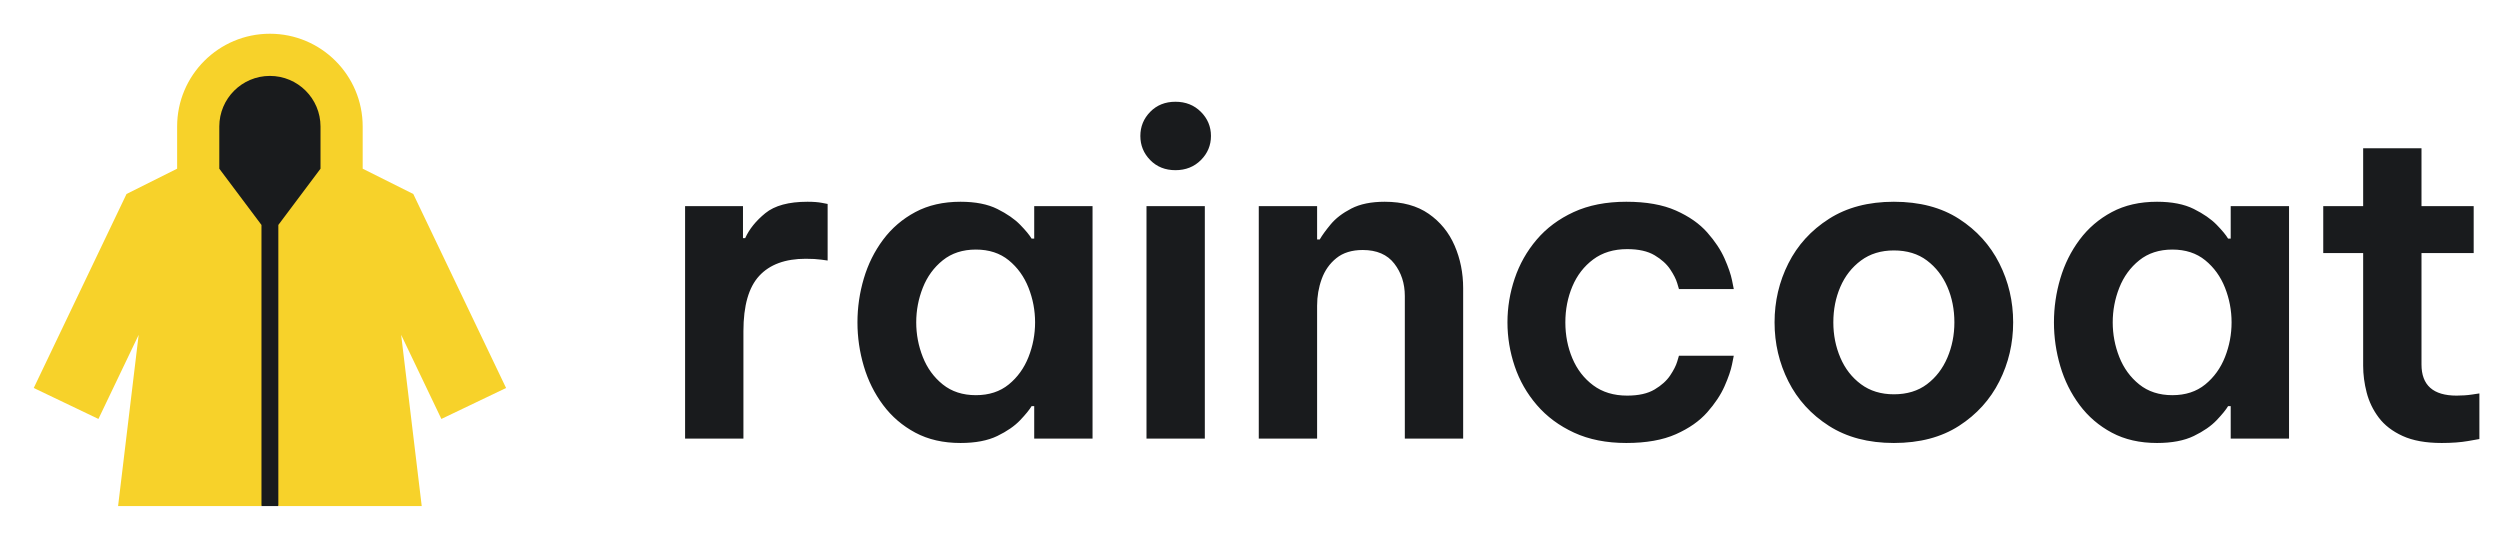
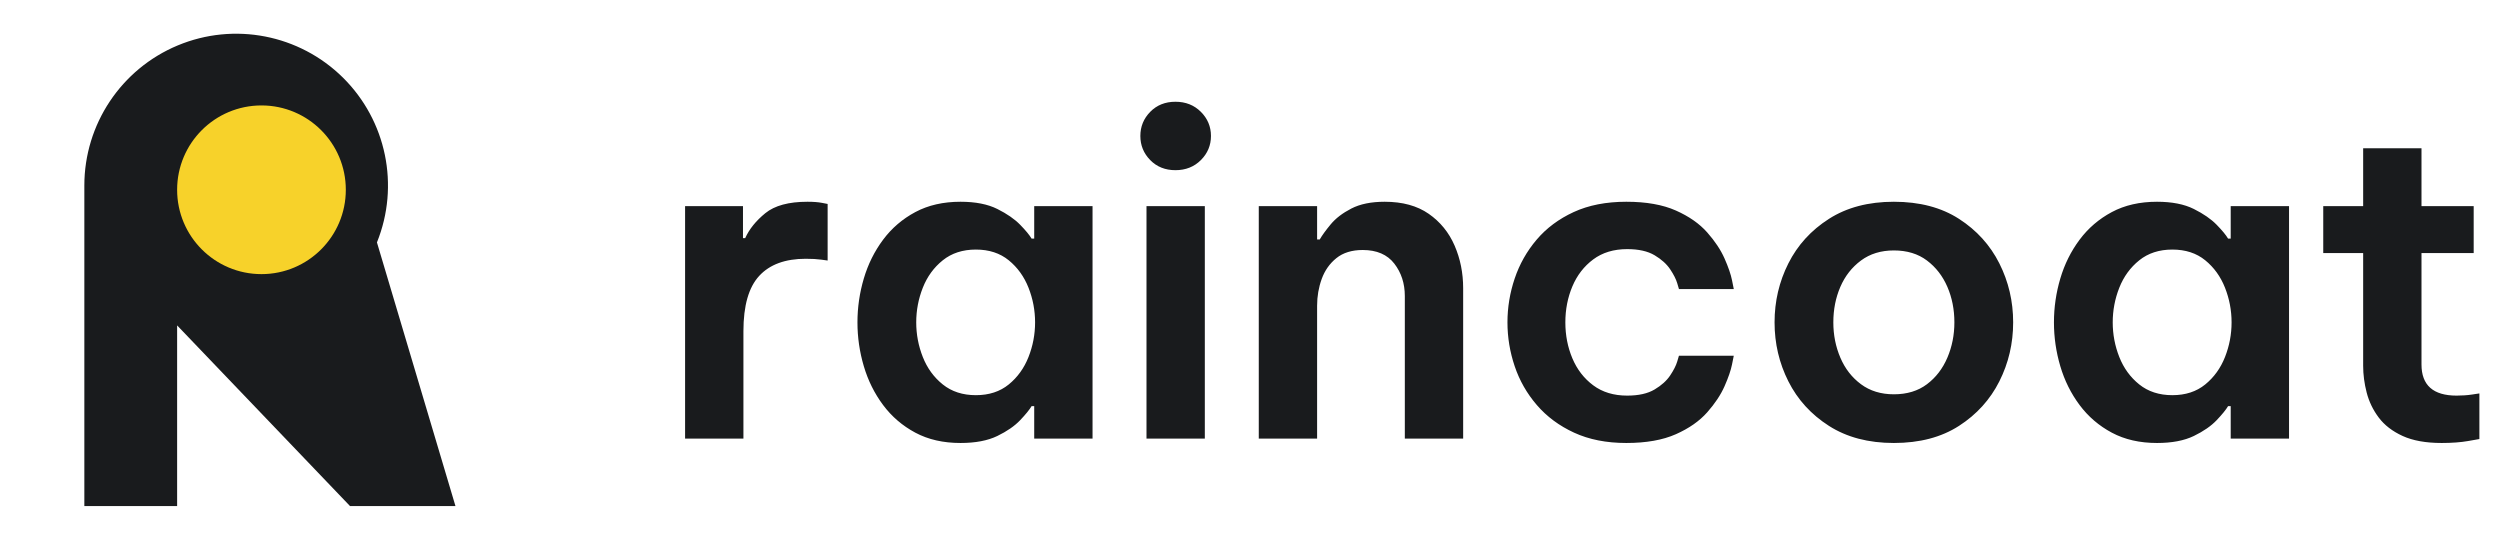
<svg xmlns="http://www.w3.org/2000/svg" viewBox="0 0 296.4 64" role="img">
  <g>
-     <path fill="#191b1d" d="M24.5 15A7.5 7.5 0 0 1 39.5 15V21.5L34.5 29.5V58L33 60H31L29.5 58V29.5L24.5 21.5Z" />
-     <path fill="#f7d22a" d="M21 15A11 11 0 0 1 43 15L43 20L49 23L60 46L52.33 49.67L47.56 39.7L50 60H33V26.67L38 20V15A6 6 0 0 0 26 15V20L31 26.67V60L14 60L16.44 39.7L11.67 49.67L4 46L15 23L21 20Z" />
+     <path fill="#f7d22a" d="M20 22.5A11 11 0 1 1 42 22.5A11 11 0 1 1 20 22.5Z" />
+     <path fill="#191b1d" d="M10 60V22A18 18 0 1 1 44.69 28.74L54 60H41.5L21 38.58V60ZM21 22.5A10 10 0 1 0 41 22.5A10 10 0 1 0 21 22.5Z" />
  </g>
  <path fill="#191b1d" d="M81.224 52.0V24.44H88.088V28.236H88.348Q89.076 26.624 90.74 25.272Q92.404 23.92 95.732 23.92Q96.772 23.92 97.448 24.05Q98.124 24.18 98.124 24.18V30.888Q98.124 30.888 97.37 30.784Q96.616 30.68 95.524 30.68Q91.884 30.68 90.012 32.708Q88.14 34.736 88.14 39.26V52.0ZM113.88 23.92Q116.532 23.92 118.248 24.778Q119.964 25.636 120.952 26.65Q121.94 27.664 122.304 28.288H122.616V24.44H129.532V52.0H122.616V48.152H122.304Q121.94 48.776 120.952 49.816Q119.964 50.856 118.248 51.688Q116.532 52.52 113.88 52.52Q110.812 52.52 108.524 51.298Q106.236 50.076 104.702 48.022Q103.168 45.968 102.414 43.42Q101.66 40.872 101.66 38.22Q101.66 35.568 102.414 33.02Q103.168 30.472 104.702 28.418Q106.236 26.364 108.524 25.142Q110.812 23.92 113.88 23.92ZM115.7 29.588Q113.36 29.588 111.774 30.862Q110.188 32.136 109.408 34.112Q108.628 36.088 108.628 38.22Q108.628 40.352 109.408 42.328Q110.188 44.304 111.774 45.578Q113.36 46.852 115.7 46.852Q118.04 46.852 119.6 45.578Q121.16 44.304 121.94 42.328Q122.72 40.352 122.72 38.22Q122.72 36.088 121.94 34.112Q121.16 32.136 119.6 30.862Q118.04 29.588 115.7 29.588ZM139.36 20.176Q137.54 20.176 136.37 18.98Q135.2 17.784 135.2 16.12Q135.2 14.456 136.37 13.26Q137.54 12.064 139.36 12.064Q141.18 12.064 142.376 13.26Q143.572 14.456 143.572 16.12Q143.572 17.784 142.376 18.98Q141.18 20.176 139.36 20.176ZM135.928 52.0V24.44H142.844V52.0ZM149.24 52.0V24.44H156.156V28.392H156.468Q156.884 27.664 157.768 26.598Q158.652 25.532 160.212 24.726Q161.772 23.92 164.164 23.92Q167.336 23.92 169.39 25.35Q171.444 26.78 172.458 29.12Q173.472 31.46 173.472 34.164V52.0H166.556V35.1Q166.556 32.864 165.308 31.252Q164.06 29.64 161.564 29.64Q159.64 29.64 158.444 30.602Q157.248 31.564 156.702 33.072Q156.156 34.58 156.156 36.244V52.0ZM192.816 52.52Q189.28 52.52 186.628 51.298Q183.976 50.076 182.208 48.022Q180.44 45.968 179.582 43.42Q178.724 40.872 178.724 38.22Q178.724 35.568 179.582 33.02Q180.44 30.472 182.182 28.418Q183.924 26.364 186.576 25.142Q189.228 23.92 192.816 23.92Q196.352 23.92 198.692 24.96Q201.032 26.0 202.41 27.56Q203.788 29.12 204.464 30.654Q205.14 32.188 205.348 33.228Q205.556 34.268 205.556 34.268H199.056Q199.056 34.268 198.848 33.566Q198.64 32.864 198.016 31.928Q197.392 30.992 196.17 30.264Q194.948 29.536 192.92 29.536Q190.528 29.536 188.89 30.758Q187.252 31.98 186.42 33.956Q185.588 35.932 185.588 38.22Q185.588 40.508 186.42 42.484Q187.252 44.46 188.89 45.682Q190.528 46.904 192.92 46.904Q194.948 46.904 196.17 46.176Q197.392 45.448 198.016 44.512Q198.64 43.576 198.848 42.874Q199.056 42.172 199.056 42.172H205.556Q205.556 42.172 205.348 43.212Q205.14 44.252 204.464 45.786Q203.788 47.32 202.41 48.88Q201.032 50.44 198.692 51.48Q196.352 52.52 192.816 52.52ZM224.536 52.52Q220.012 52.52 216.84 50.492Q213.668 48.464 212.03 45.214Q210.392 41.964 210.392 38.22Q210.392 34.476 212.03 31.226Q213.668 27.976 216.84 25.948Q220.012 23.92 224.536 23.92Q229.112 23.92 232.258 25.948Q235.404 27.976 237.042 31.226Q238.68 34.476 238.68 38.22Q238.68 41.964 237.042 45.214Q235.404 48.464 232.258 50.492Q229.112 52.52 224.536 52.52ZM224.536 46.748Q226.876 46.748 228.462 45.552Q230.048 44.356 230.88 42.406Q231.712 40.456 231.712 38.22Q231.712 35.932 230.88 34.008Q230.048 32.084 228.462 30.888Q226.876 29.692 224.536 29.692Q222.248 29.692 220.636 30.888Q219.024 32.084 218.192 34.008Q217.36 35.932 217.36 38.22Q217.36 40.456 218.192 42.406Q219.024 44.356 220.636 45.552Q222.248 46.748 224.536 46.748ZM255.736 23.92Q258.388 23.92 260.104 24.778Q261.82 25.636 262.808 26.65Q263.796 27.664 264.16 28.288H264.472V24.44H271.388V52.0H264.472V48.152H264.16Q263.796 48.776 262.808 49.816Q261.82 50.856 260.104 51.688Q258.388 52.52 255.736 52.52Q252.668 52.52 250.38 51.298Q248.092 50.076 246.558 48.022Q245.024 45.968 244.27 43.42Q243.516 40.872 243.516 38.22Q243.516 35.568 244.27 33.02Q245.024 30.472 246.558 28.418Q248.092 26.364 250.38 25.142Q252.668 23.92 255.736 23.92ZM257.556 29.588Q255.216 29.588 253.63 30.862Q252.044 32.136 251.264 34.112Q250.484 36.088 250.484 38.22Q250.484 40.352 251.264 42.328Q252.044 44.304 253.63 45.578Q255.216 46.852 257.556 46.852Q259.896 46.852 261.456 45.578Q263.016 44.304 263.796 42.328Q264.576 40.352 264.576 38.22Q264.576 36.088 263.796 34.112Q263.016 32.136 261.456 30.862Q259.896 29.588 257.556 29.588ZM289.484 52.52Q286.676 52.52 284.856 51.688Q283.036 50.856 282.022 49.504Q281.008 48.152 280.592 46.54Q280.176 44.928 280.176 43.368V30.004H275.444V24.44H280.176V17.576H287.092V24.44H293.28V30.004H287.092V43.212Q287.092 46.904 291.252 46.904Q292.24 46.904 293.098 46.774Q293.956 46.644 293.956 46.644V52.052Q293.956 52.052 292.63 52.286Q291.304 52.52 289.484 52.52Z" />
</svg>
